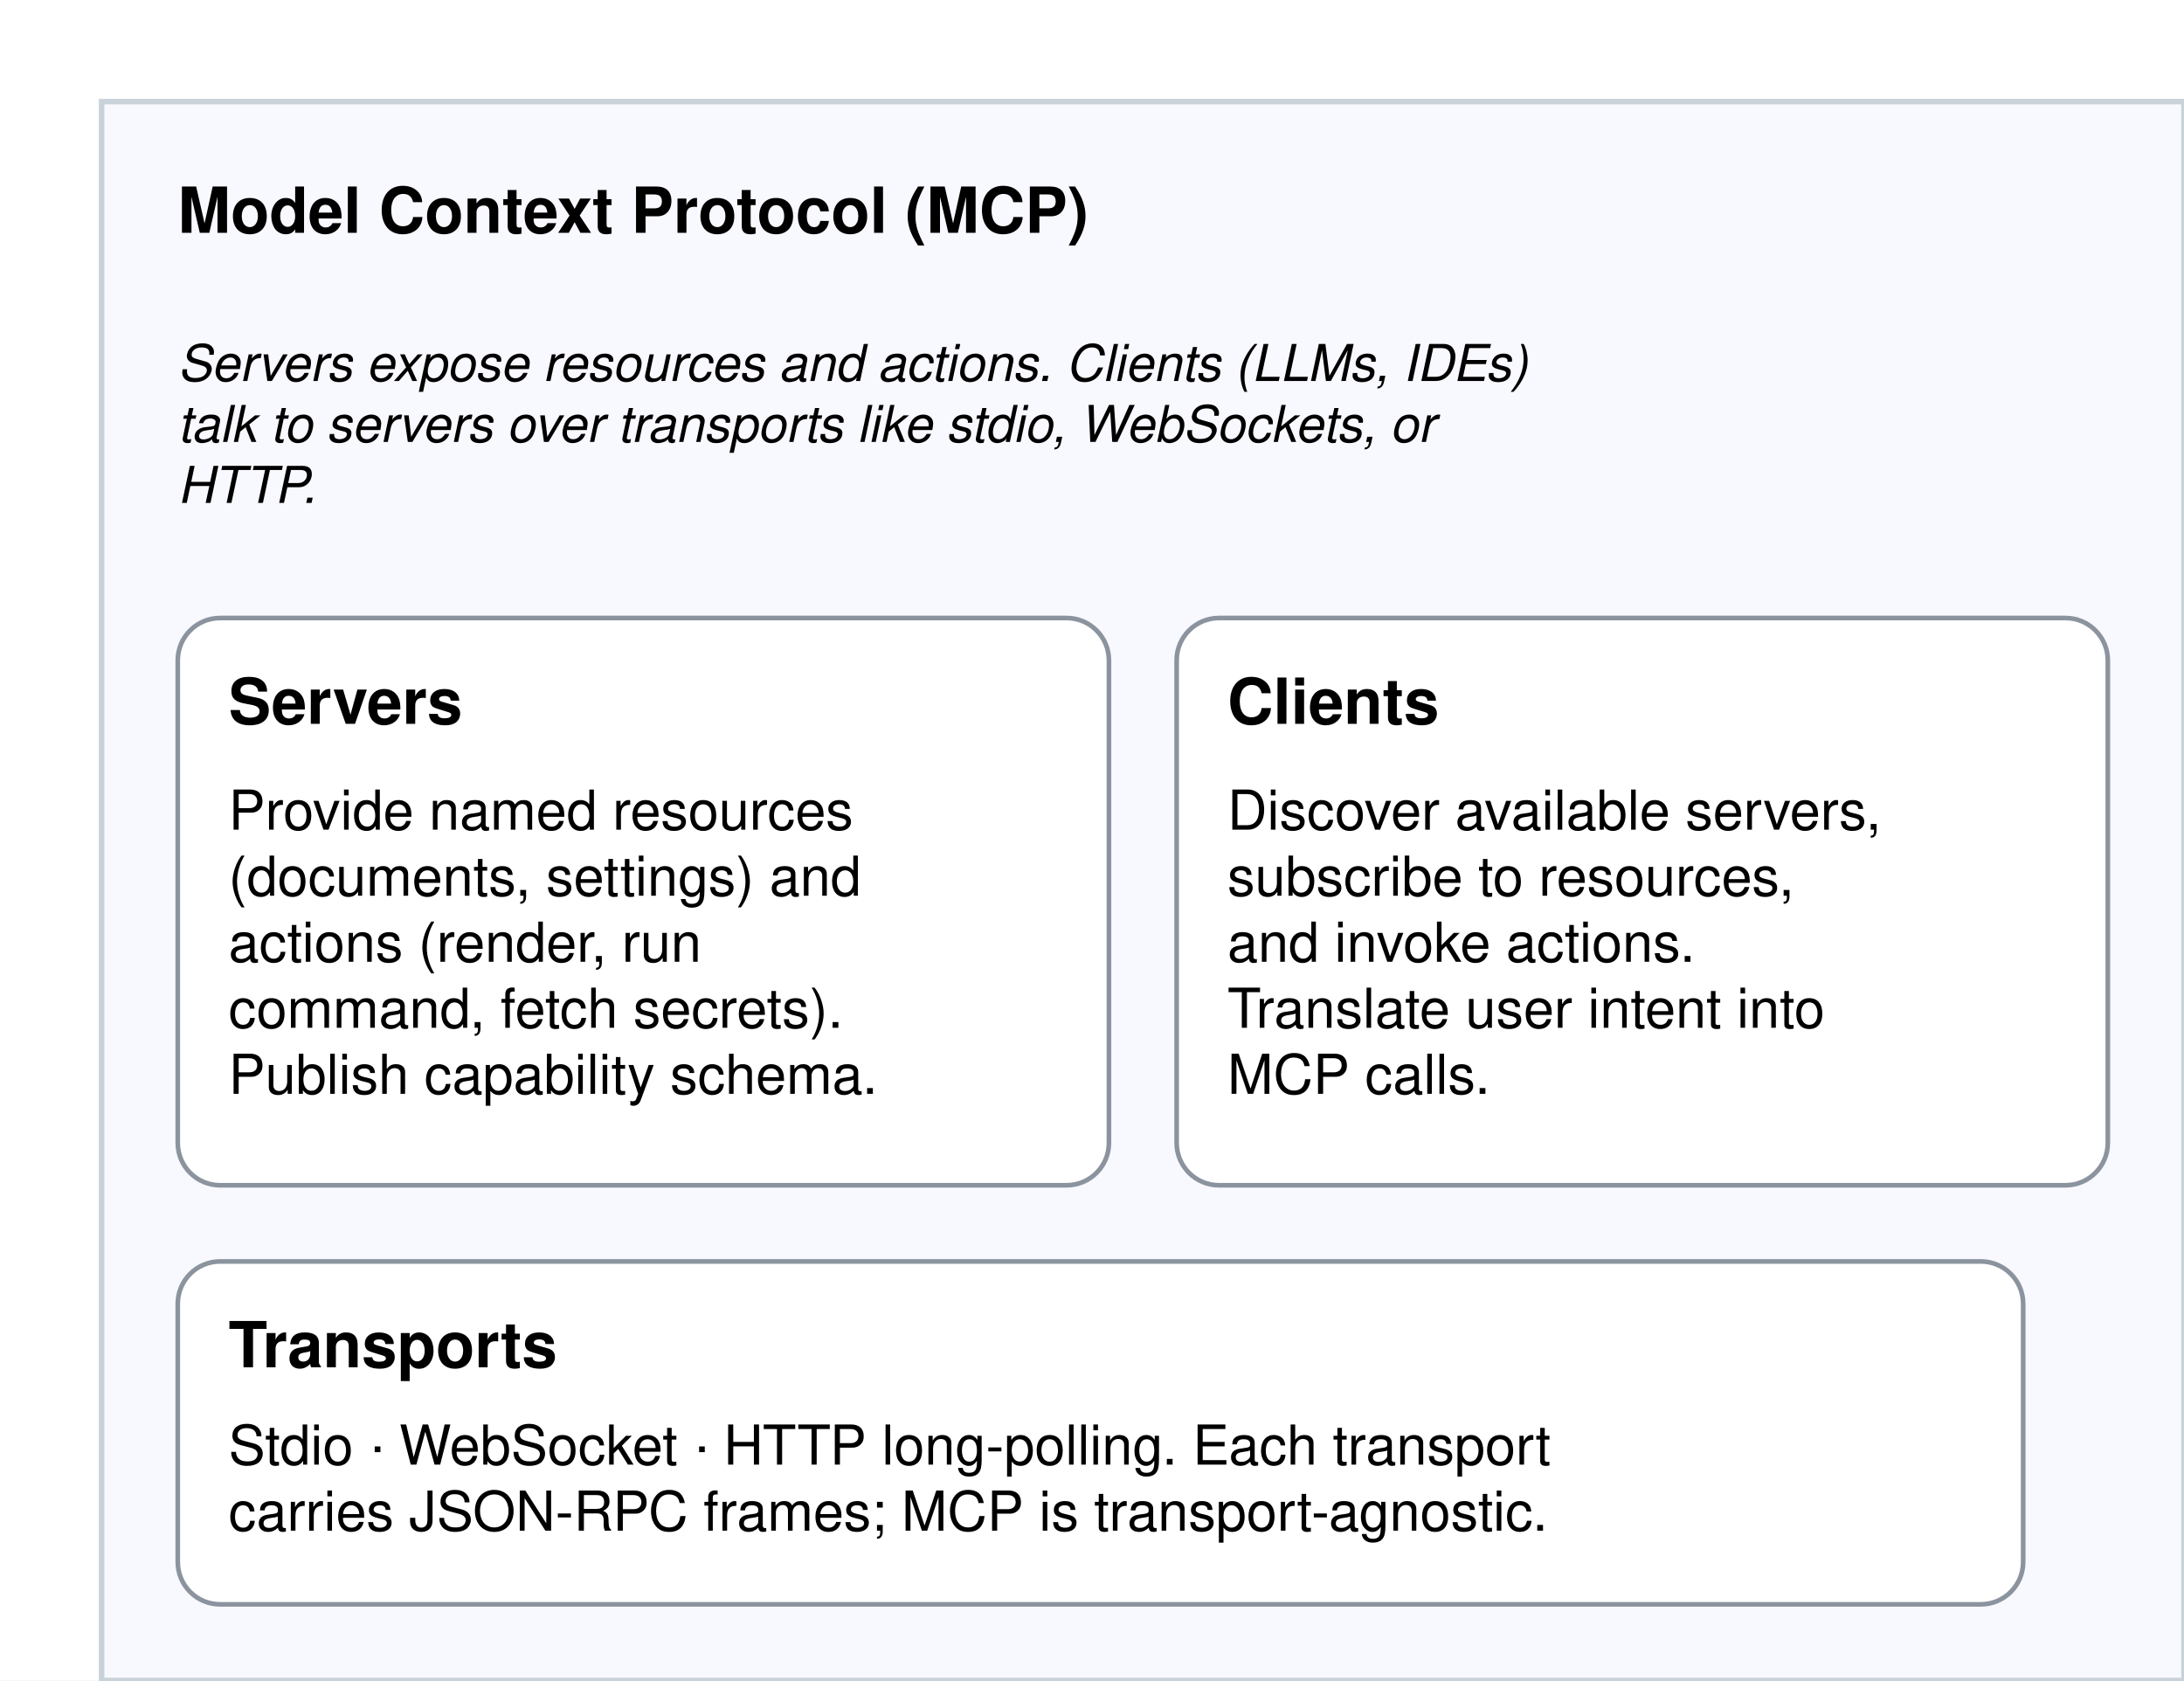
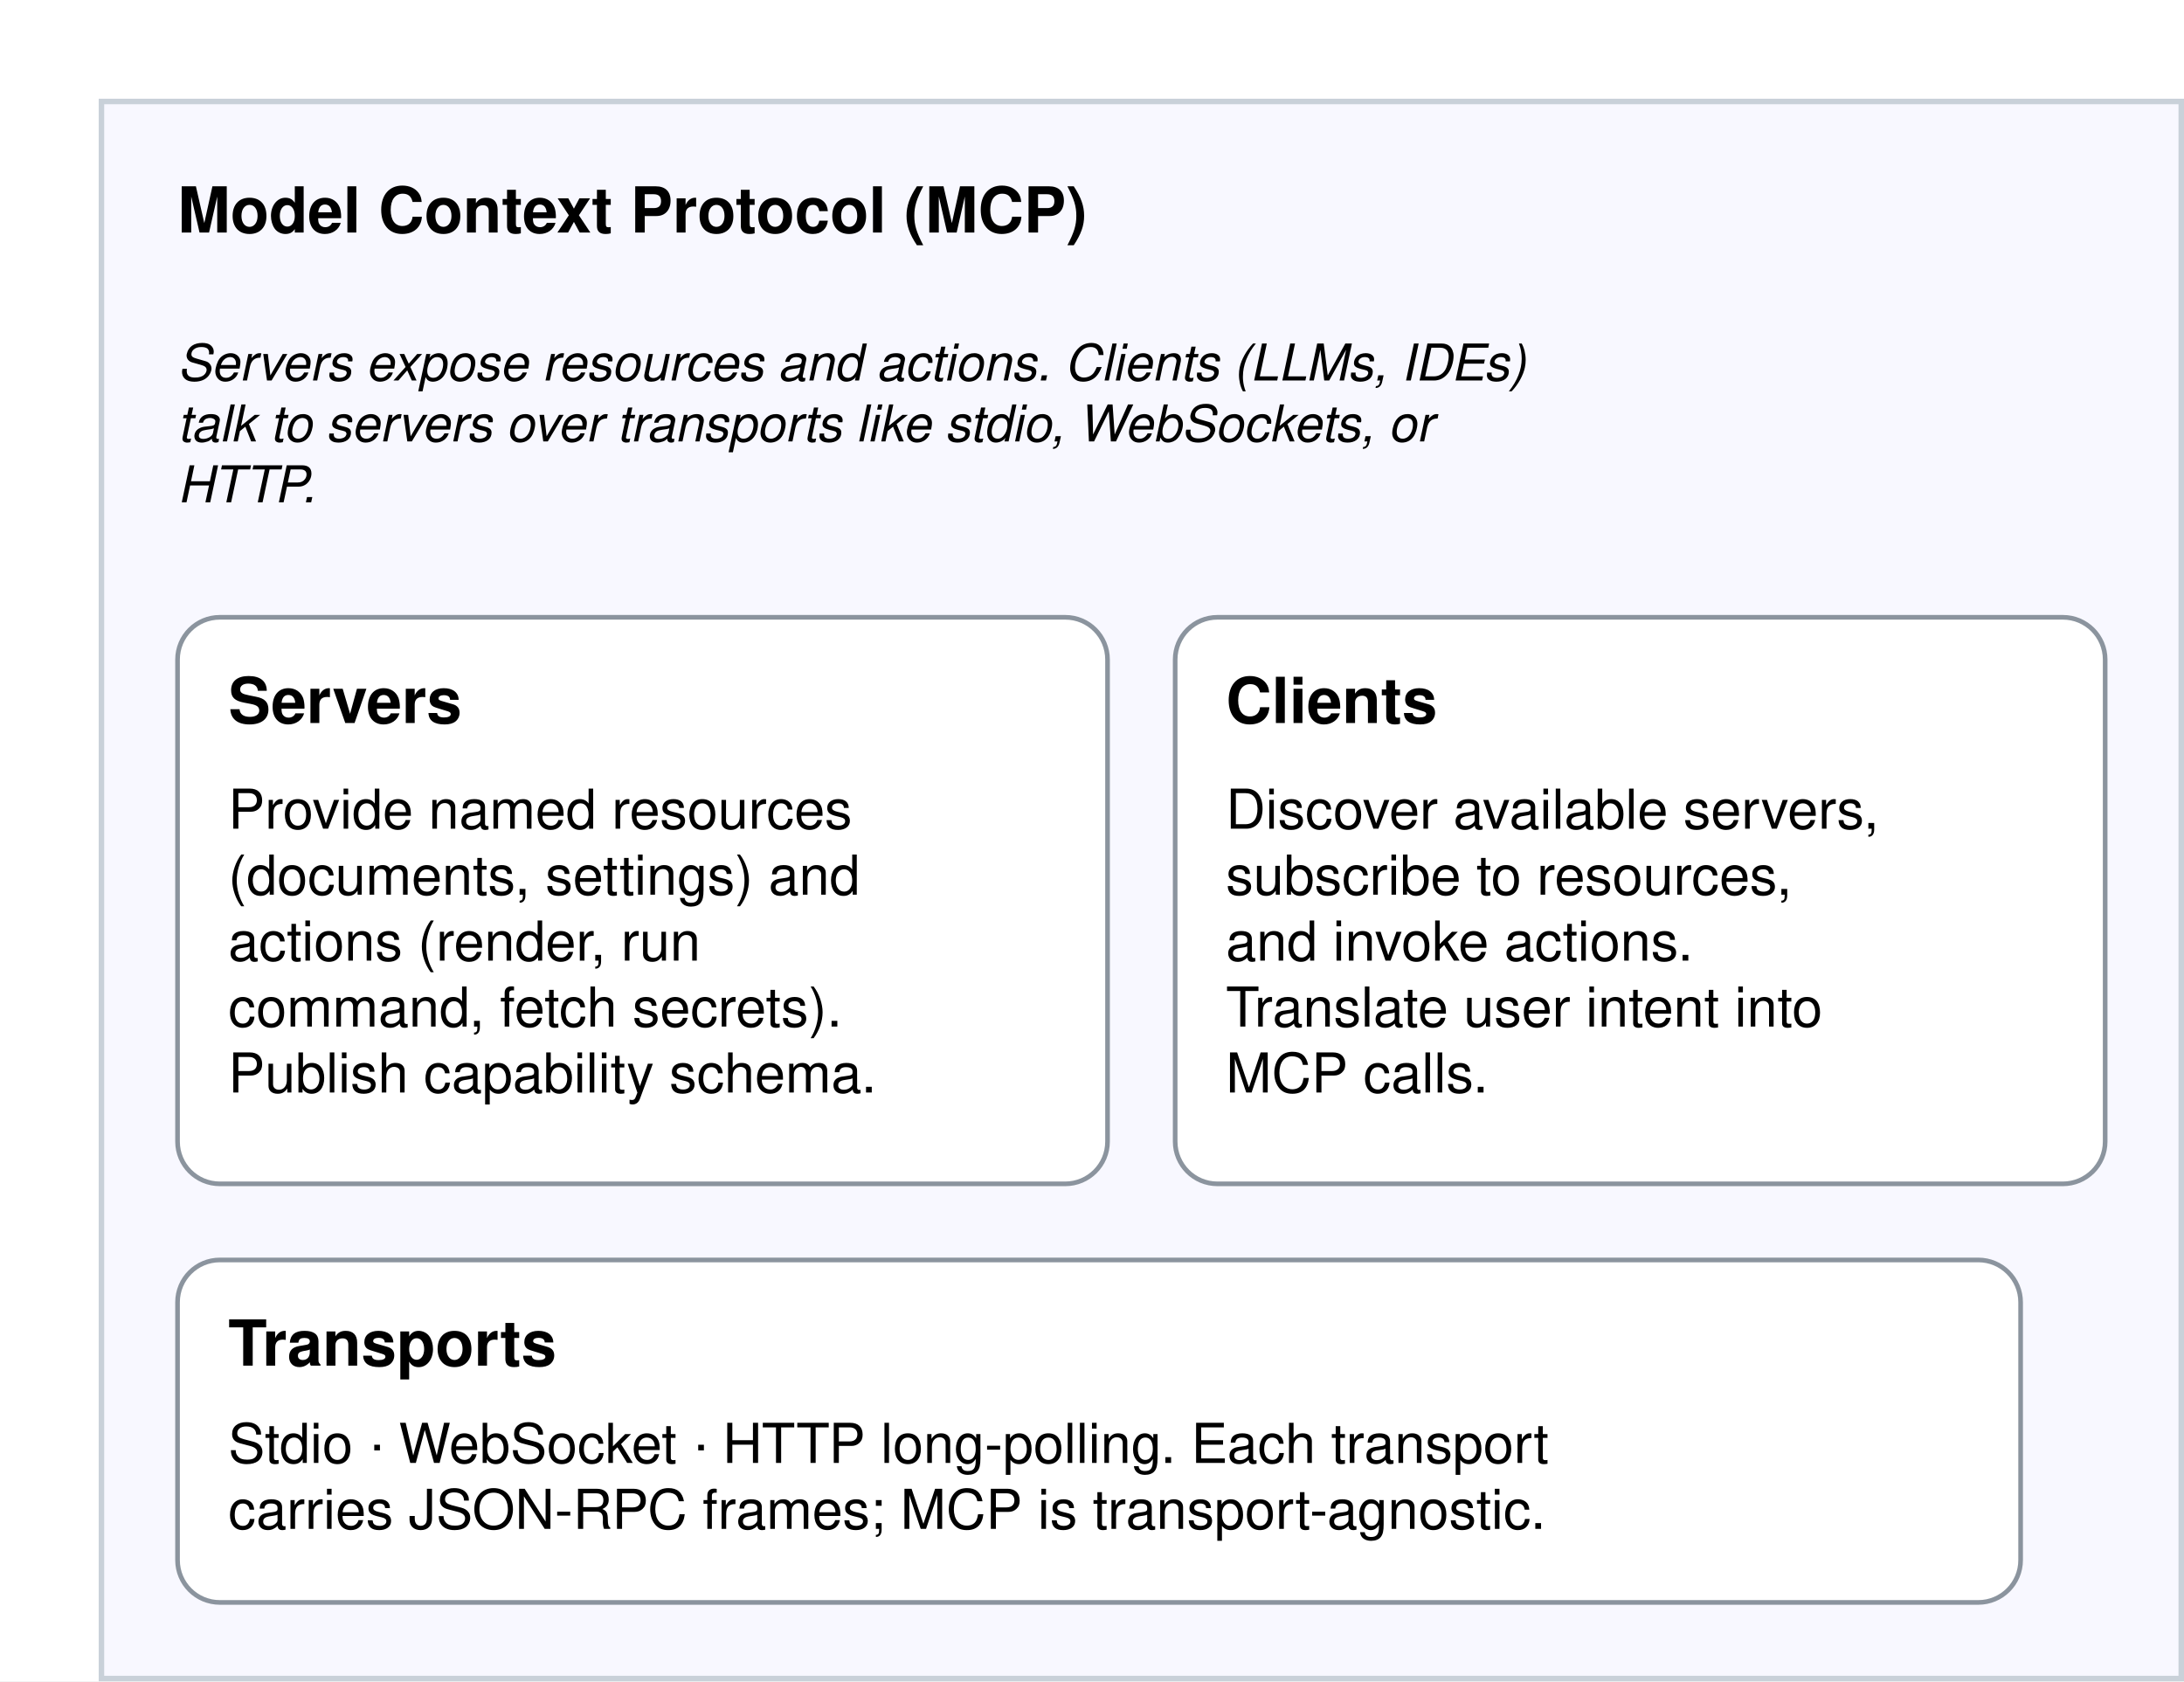
- <svg xmlns="http://www.w3.org/2000/svg" viewBox="0 0 516 397" width="516" height="397">
-   <rect x="0" y="0" width="516" height="397" fill="#fff" />
+ <svg xmlns="http://www.w3.org/2000/svg" viewBox="0 0 516.65 397.65" width="516.65" height="397.65">
+   <rect x="0" y="0" width="516.65" height="397.65" fill="#fff" />
  <style>
    .board { fill: #f8f8ff; stroke: #c9d1d9; stroke-width: 1.3; }
    .card { fill: white; stroke: #8b949e; stroke-width: 1.1; rx: 10; ry: 10; }
    .title { font-size: 15; font-weight: 600; }
    .body { font-size: 13; }
    .label { font-size: 12; font-style: italic; }
  </style>
  <g transform="translate(24, 24)">
    <rect x="0" y="0" width="492" height="373" class="board" />
    <g transform="translate(18, 18)">
      <text class="title" font-family="Helvetica" y="13">Model Context Protocol (MCP)</text>
    </g>
    <g transform="translate(18, 53)">
      <text class="label" font-family="Helvetica" y="13">
        <tspan x="0" dy="0">Servers expose resources and actions. Clients (LLMs, IDEs)</tspan>
        <tspan x="0" dy="1.2em">talk to servers over transports like stdio, WebSockets, or</tspan>
        <tspan x="0" dy="1.2em">HTTP.</tspan>
      </text>
    </g>
    <g transform="translate(18, 122)">
      <g transform="translate(0, 0)">
        <g transform="translate(0, 0)">
          <g transform="translate(0, 0)">
            <rect x="0" y="0" width="220" height="134" class="card" />
            <g transform="translate(12, 12)">
              <text class="title" font-family="Helvetica" y="13">Servers</text>
            </g>
            <g transform="translate(12, 37)">
              <text class="body" font-family="Helvetica" y="13">
                <tspan x="0" dy="0">Provide named resources</tspan>
                <tspan x="0" dy="1.2em">(documents, settings) and</tspan>
                <tspan x="0" dy="1.2em">actions (render, run</tspan>
                <tspan x="0" dy="1.2em">command, fetch secrets).</tspan>
                <tspan x="0" dy="1.2em">Publish capability schema.</tspan>
              </text>
            </g>
          </g>
        </g>
        <g transform="translate(236, 0)">
          <g transform="translate(0, 0)">
            <rect x="0" y="0" width="220" height="134" class="card" />
            <g transform="translate(12, 12)">
              <text class="title" font-family="Helvetica" y="13">Clients</text>
            </g>
            <g transform="translate(12, 37)">
              <text class="body" font-family="Helvetica" y="13">
                <tspan x="0" dy="0">Discover available servers,</tspan>
                <tspan x="0" dy="1.2em">subscribe to resources,</tspan>
                <tspan x="0" dy="1.2em">and invoke actions.</tspan>
                <tspan x="0" dy="1.2em">Translate user intent into</tspan>
                <tspan x="0" dy="1.2em">MCP calls.</tspan>
              </text>
            </g>
          </g>
        </g>
      </g>
    </g>
    <g transform="translate(18, 274)">
      <g transform="translate(0, 0)">
        <rect x="0" y="0" width="436" height="81" class="card" />
        <g transform="translate(12, 12)">
          <text class="title" font-family="Helvetica" y="13">Transports</text>
        </g>
        <g transform="translate(12, 35)">
          <text class="body" font-family="Helvetica" y="13">
            <tspan x="0" dy="0">Stdio · WebSocket · HTTP long-polling. Each transport</tspan>
            <tspan x="0" dy="1.2em">carries JSON-RPC frames; MCP is transport-agnostic.</tspan>
          </text>
        </g>
      </g>
    </g>
  </g>
</svg>
